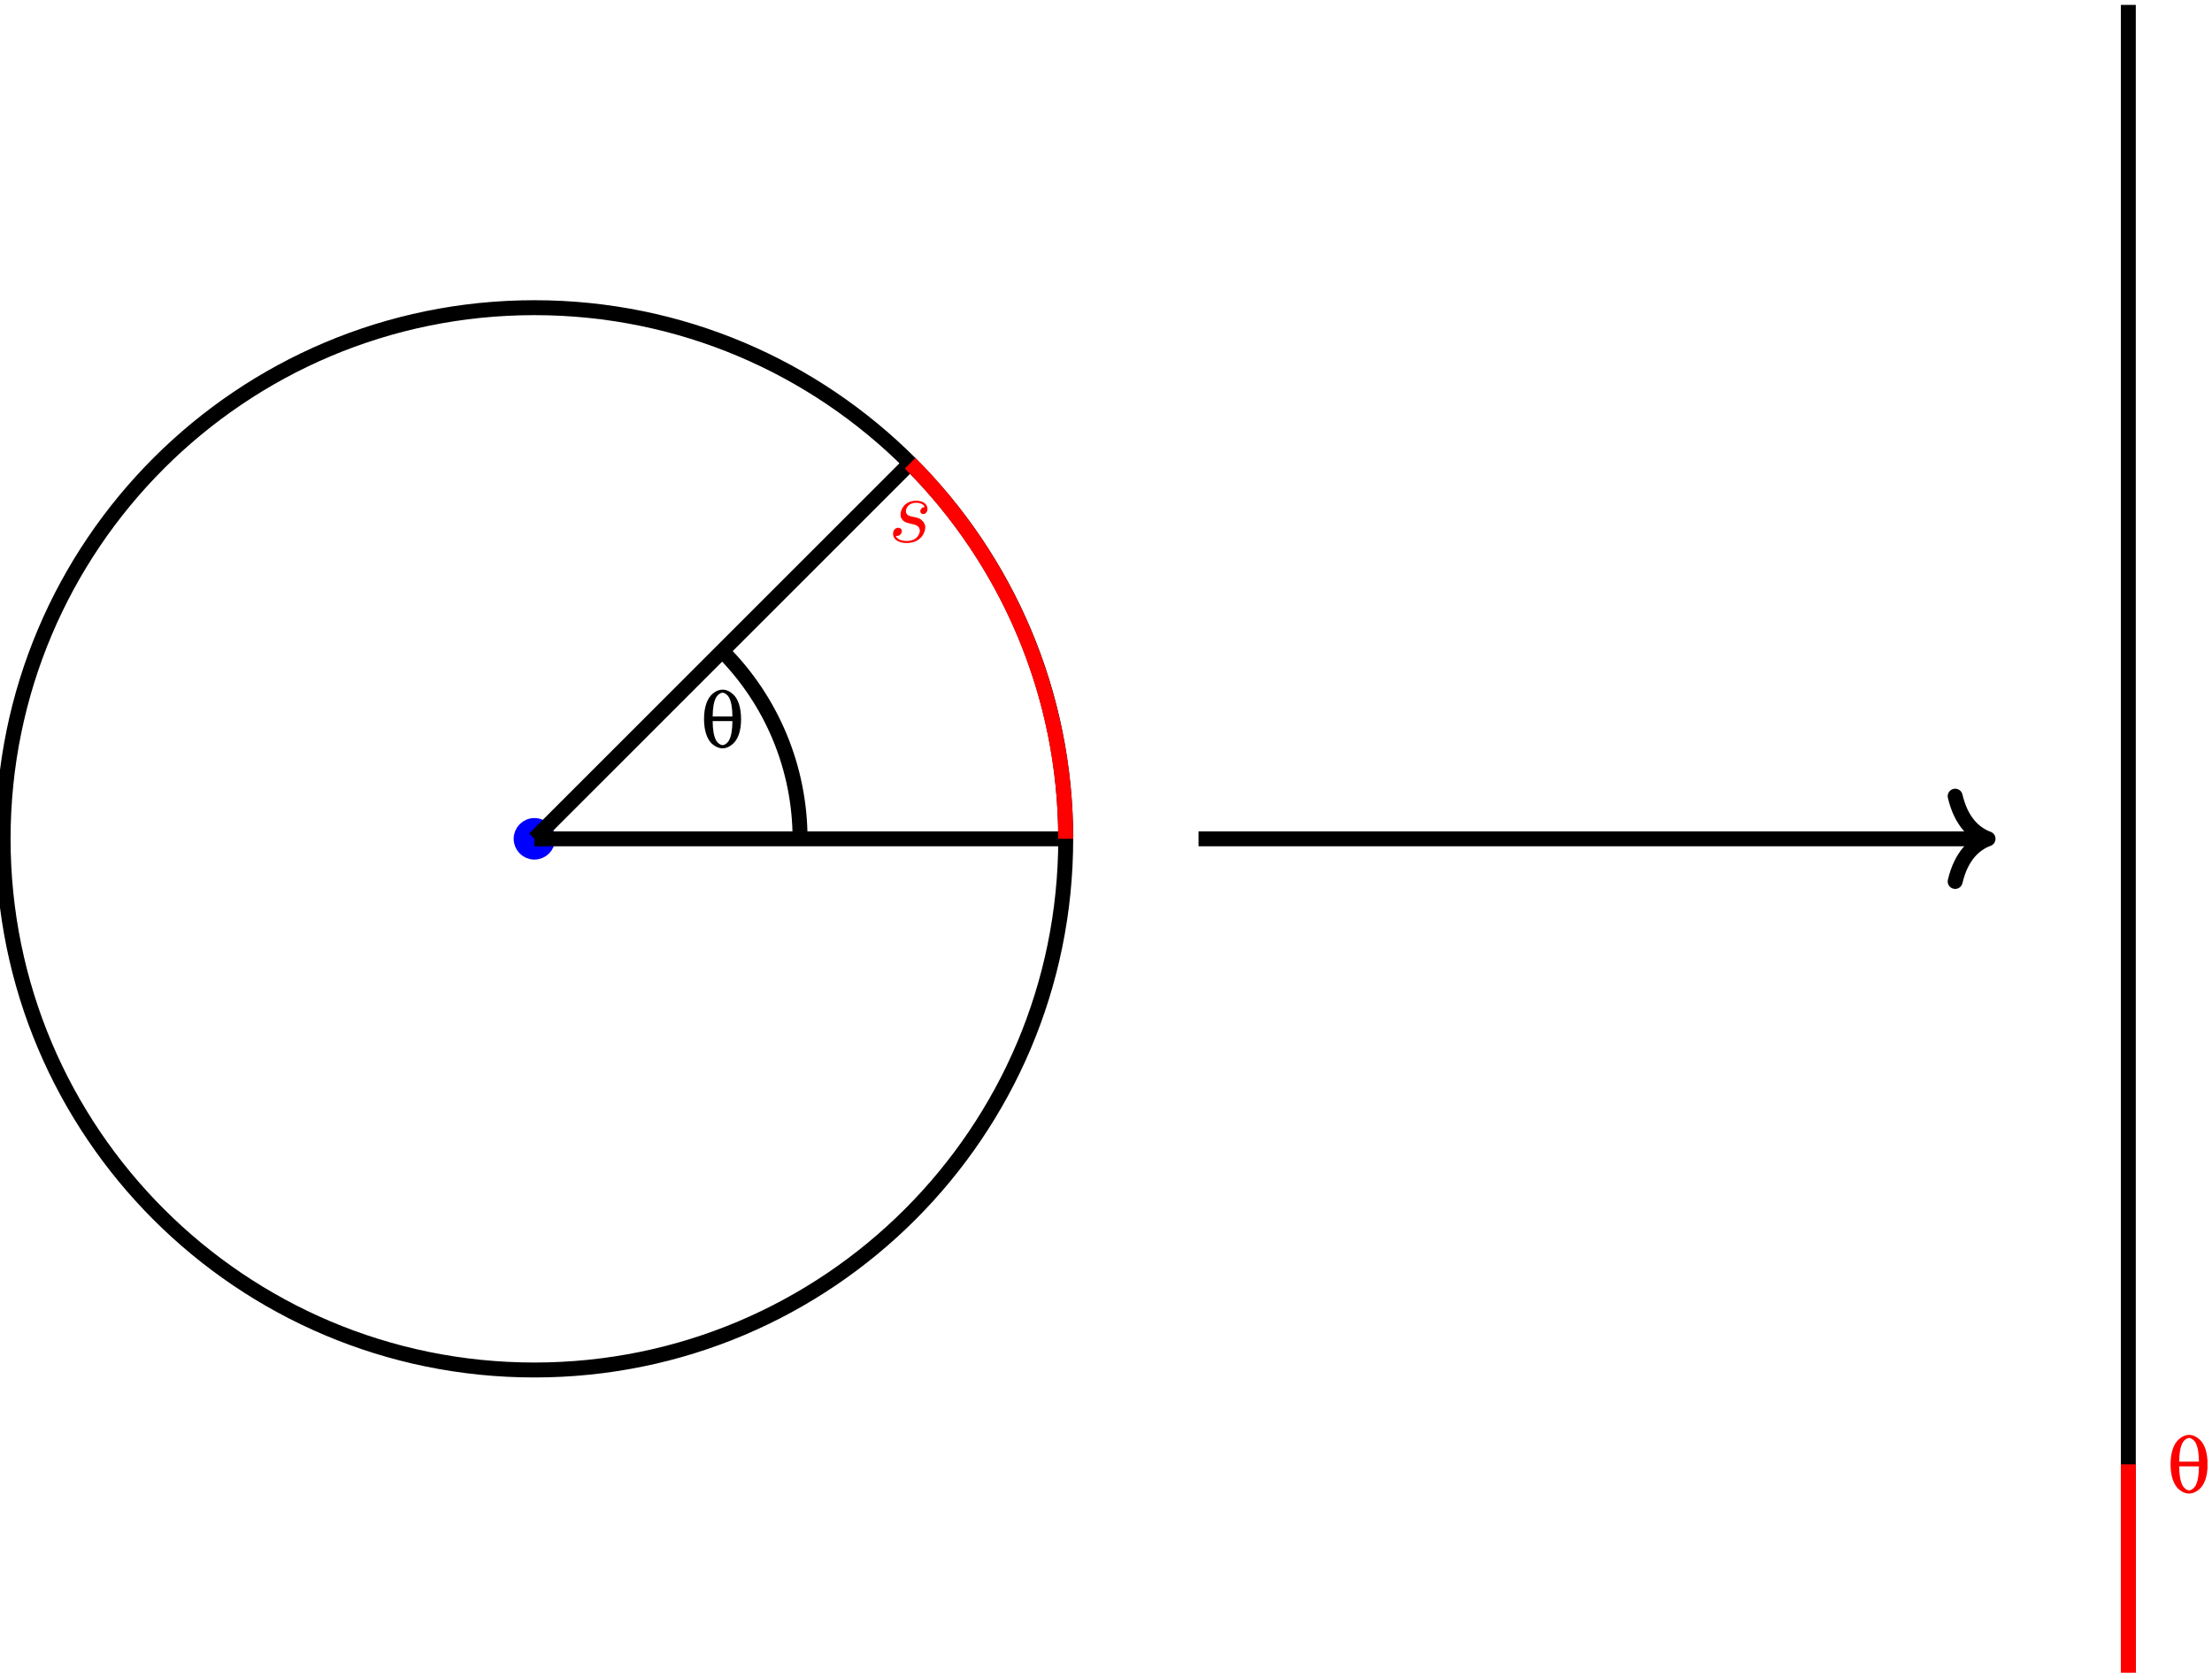
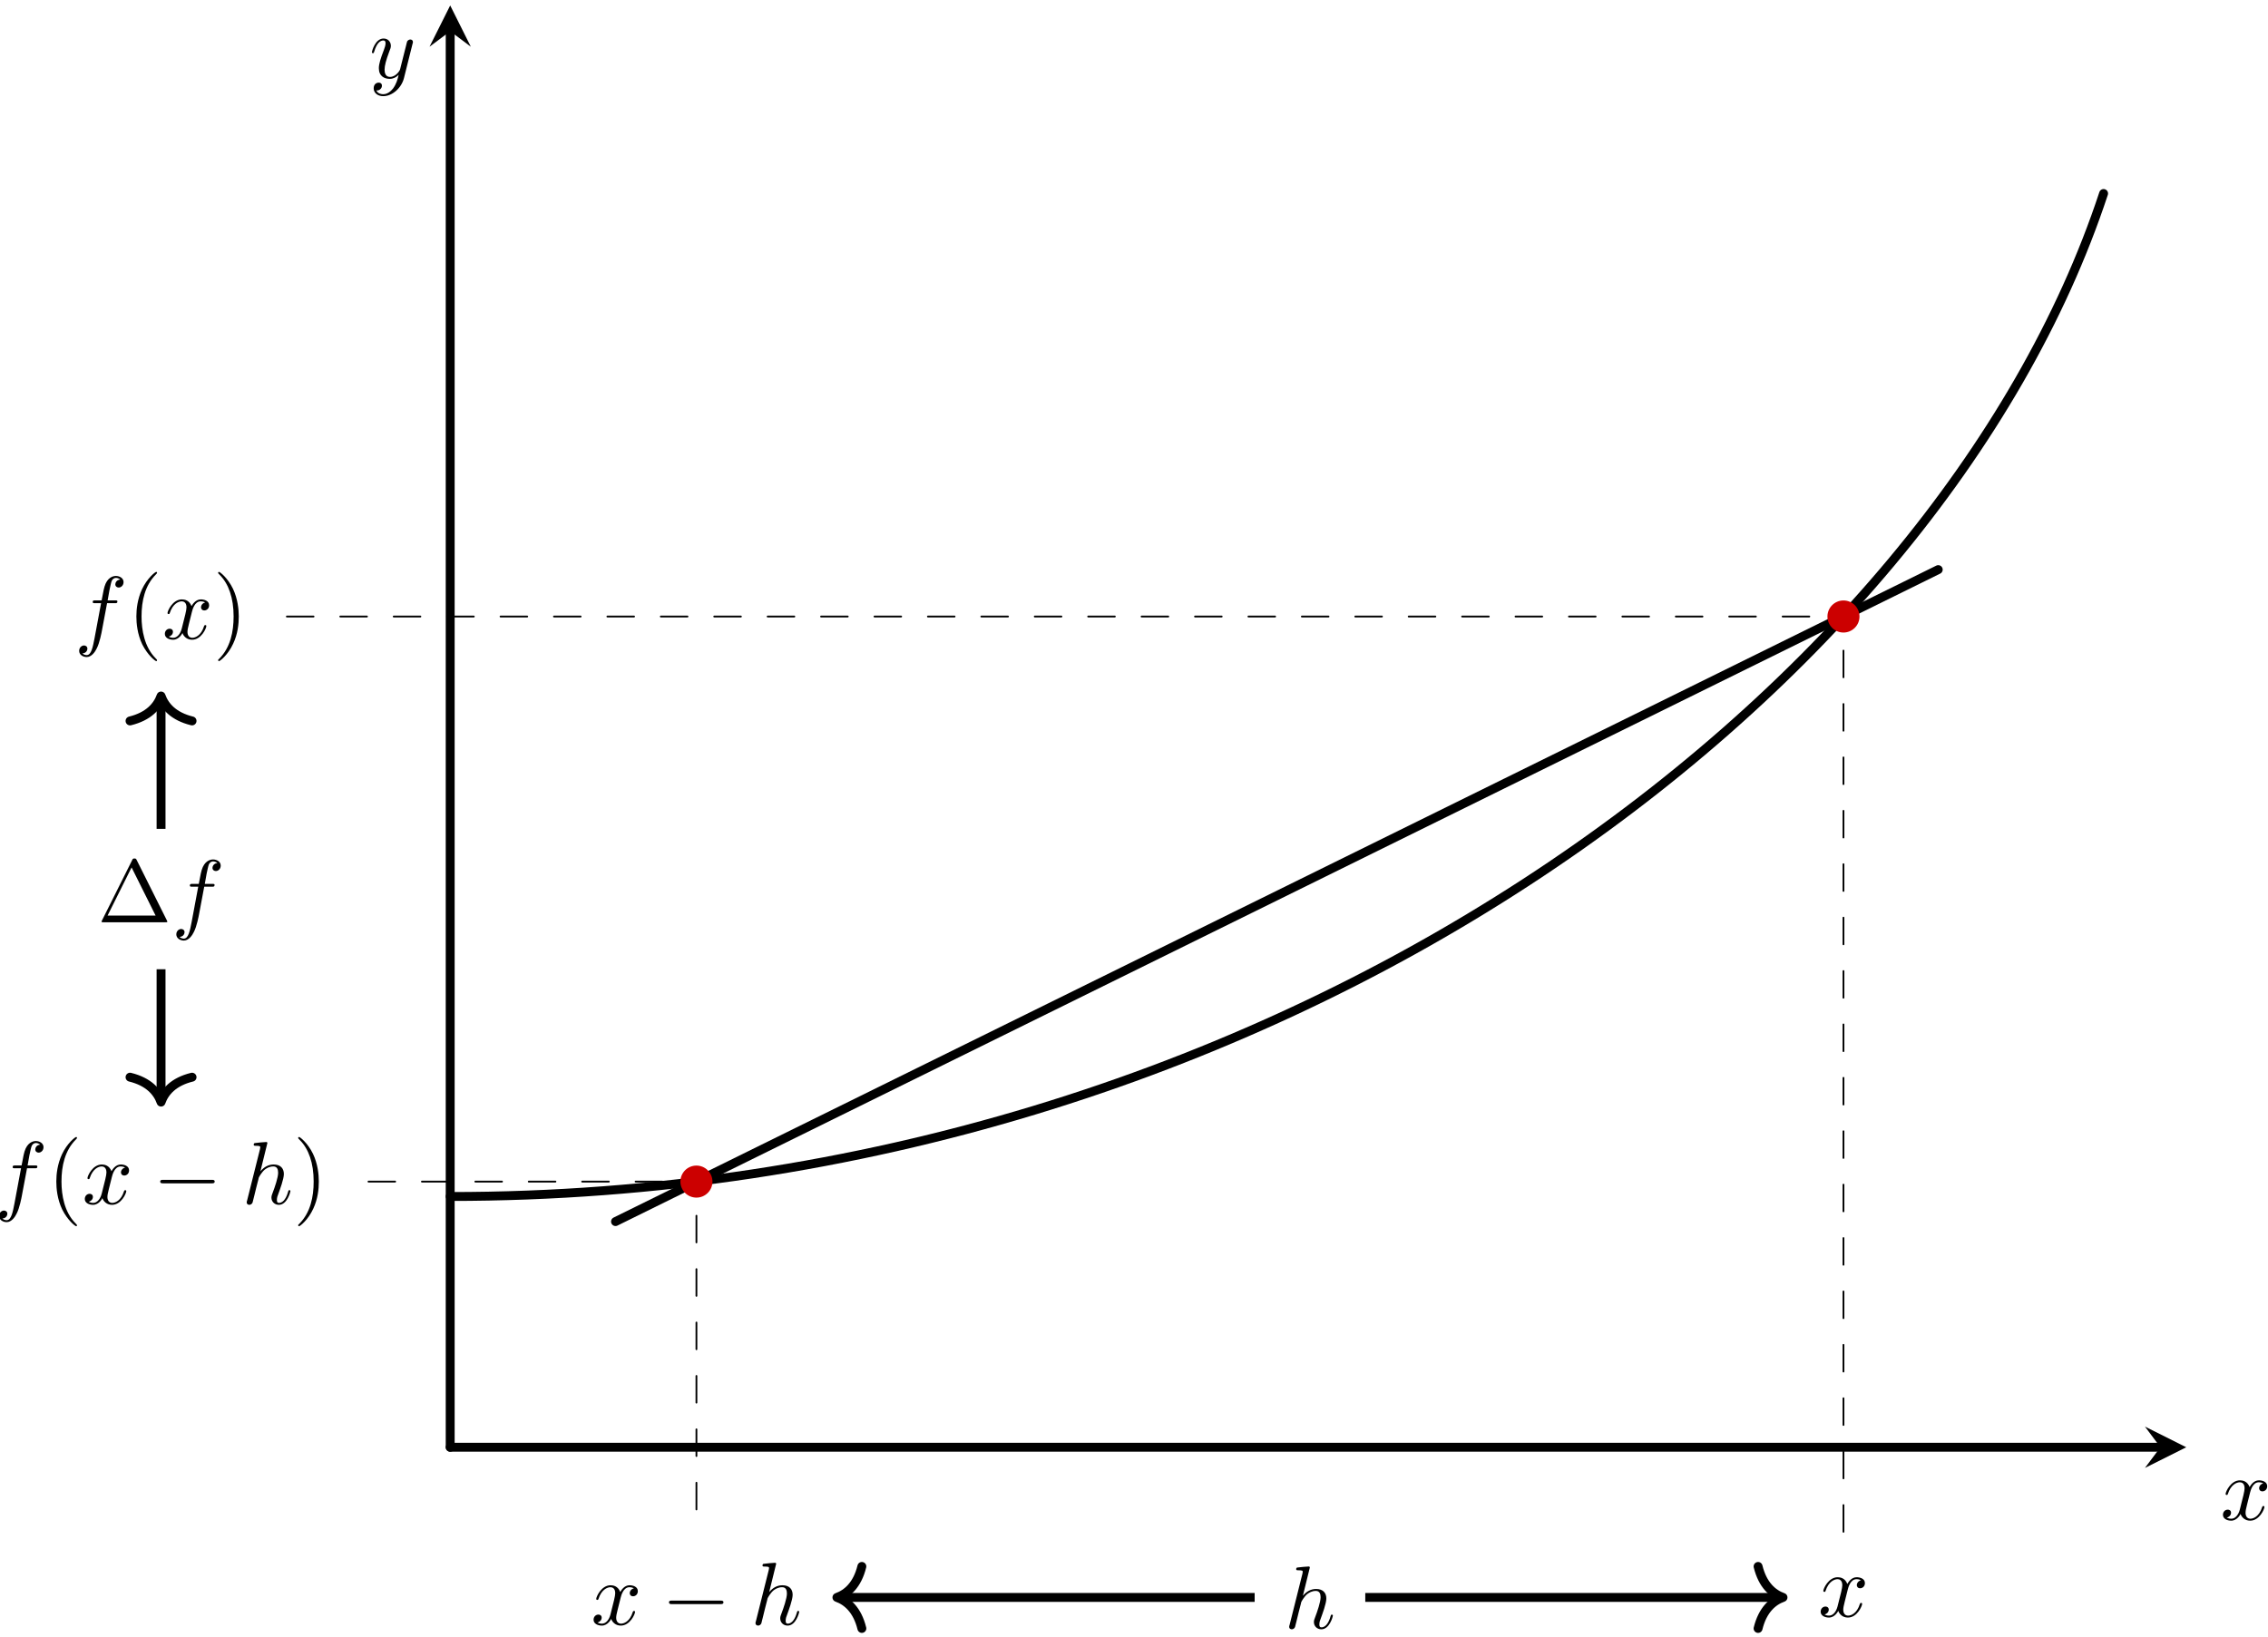
- <svg xmlns="http://www.w3.org/2000/svg" xmlns:xlink="http://www.w3.org/1999/xlink" width="236.034" height="179.038" viewBox="0 0 236.034 179.038">
+ <svg xmlns="http://www.w3.org/2000/svg" xmlns:xlink="http://www.w3.org/1999/xlink" width="253.8" height="183.196" viewBox="0 0 253.8 183.196">
  <defs>
    <g>
      <g id="glyph-0-0">
-         <path d="M 2.375 -6.156 C 2.016 -6.156 1.656 -6.016 1.328 -5.734 C 0.719 -5.234 0.391 -4.266 0.391 -3.016 C 0.391 -1.844 0.688 -0.922 1.203 -0.406 C 1.562 -0.078 1.984 0.109 2.375 0.109 C 2.719 0.109 3.062 -0.031 3.406 -0.312 C 4.016 -0.797 4.344 -1.766 4.344 -2.969 C 4.344 -4.203 4.062 -5.109 3.531 -5.625 C 3.172 -5.969 2.766 -6.156 2.375 -6.156 Z M 3.422 -2.797 C 3.406 -1.781 3.297 -1.188 3.047 -0.719 C 2.875 -0.438 2.594 -0.234 2.375 -0.234 C 2.141 -0.234 1.844 -0.453 1.688 -0.719 C 1.438 -1.188 1.328 -1.781 1.312 -2.797 Z M 1.312 -3.297 C 1.328 -4.281 1.438 -4.875 1.688 -5.344 C 1.844 -5.609 2.141 -5.828 2.375 -5.828 C 2.594 -5.828 2.891 -5.609 3.047 -5.344 C 3.297 -4.875 3.406 -4.281 3.422 -3.297 Z M 1.312 -3.297 " />
+         <path d="M 4.938 -1.422 C 4.938 -1.531 4.859 -1.531 4.828 -1.531 C 4.734 -1.531 4.719 -1.484 4.688 -1.422 C 4.359 -0.344 3.688 -0.109 3.375 -0.109 C 2.984 -0.109 2.828 -0.422 2.828 -0.766 C 2.828 -0.984 2.875 -1.203 2.984 -1.641 L 3.328 -3.016 C 3.391 -3.266 3.625 -4.188 4.312 -4.188 C 4.359 -4.188 4.609 -4.188 4.812 -4.062 C 4.531 -4 4.344 -3.766 4.344 -3.516 C 4.344 -3.359 4.453 -3.172 4.719 -3.172 C 4.938 -3.172 5.25 -3.344 5.25 -3.75 C 5.25 -4.266 4.672 -4.406 4.328 -4.406 C 3.75 -4.406 3.406 -3.875 3.281 -3.656 C 3.031 -4.312 2.5 -4.406 2.203 -4.406 C 1.172 -4.406 0.594 -3.125 0.594 -2.875 C 0.594 -2.766 0.719 -2.766 0.719 -2.766 C 0.797 -2.766 0.828 -2.797 0.844 -2.875 C 1.188 -3.938 1.844 -4.188 2.188 -4.188 C 2.375 -4.188 2.719 -4.094 2.719 -3.516 C 2.719 -3.203 2.547 -2.547 2.188 -1.141 C 2.031 -0.531 1.672 -0.109 1.234 -0.109 C 1.172 -0.109 0.953 -0.109 0.734 -0.234 C 0.984 -0.297 1.203 -0.5 1.203 -0.781 C 1.203 -1.047 0.984 -1.125 0.844 -1.125 C 0.531 -1.125 0.297 -0.875 0.297 -0.547 C 0.297 -0.094 0.781 0.109 1.219 0.109 C 1.891 0.109 2.25 -0.594 2.266 -0.641 C 2.391 -0.281 2.75 0.109 3.344 0.109 C 4.375 0.109 4.938 -1.172 4.938 -1.422 Z M 4.938 -1.422 " />
+       </g>
+       <g id="glyph-0-1">
+         <path d="M 5.438 -1.422 C 5.438 -1.531 5.359 -1.531 5.328 -1.531 C 5.219 -1.531 5.219 -1.5 5.172 -1.344 C 5.031 -0.812 4.703 -0.109 4.156 -0.109 C 3.984 -0.109 3.922 -0.203 3.922 -0.438 C 3.922 -0.688 4 -0.922 4.094 -1.141 C 4.25 -1.578 4.703 -2.766 4.703 -3.344 C 4.703 -3.984 4.312 -4.406 3.562 -4.406 C 2.938 -4.406 2.453 -4.094 2.078 -3.641 L 2.859 -6.812 C 2.859 -6.812 2.859 -6.922 2.734 -6.922 C 2.5 -6.922 1.781 -6.844 1.516 -6.812 C 1.438 -6.812 1.328 -6.797 1.328 -6.625 C 1.328 -6.5 1.422 -6.5 1.562 -6.5 C 2.047 -6.5 2.062 -6.438 2.062 -6.328 L 2.031 -6.125 L 0.594 -0.391 C 0.547 -0.25 0.547 -0.234 0.547 -0.172 C 0.547 0.062 0.75 0.109 0.844 0.109 C 1 0.109 1.156 -0.016 1.203 -0.156 L 1.391 -0.906 L 1.609 -1.797 C 1.672 -2.031 1.734 -2.25 1.781 -2.469 C 1.797 -2.531 1.891 -2.859 1.891 -2.922 C 1.922 -3.016 2.234 -3.562 2.578 -3.844 C 2.797 -4 3.094 -4.188 3.531 -4.188 C 3.953 -4.188 4.062 -3.844 4.062 -3.484 C 4.062 -2.953 3.688 -1.859 3.453 -1.25 C 3.375 -1.031 3.312 -0.906 3.312 -0.703 C 3.312 -0.234 3.672 0.109 4.141 0.109 C 5.078 0.109 5.438 -1.344 5.438 -1.422 Z M 5.438 -1.422 " />
+       </g>
+       <g id="glyph-0-2">
+         <path d="M 5.5 -6.344 C 5.5 -6.797 5.047 -7.031 4.641 -7.031 C 4.297 -7.031 3.672 -6.844 3.375 -5.859 C 3.312 -5.656 3.281 -5.547 3.047 -4.297 L 2.359 -4.297 C 2.156 -4.297 2.047 -4.297 2.047 -4.109 C 2.047 -3.984 2.141 -3.984 2.328 -3.984 L 2.984 -3.984 L 2.25 -0.047 C 2.062 0.922 1.891 1.828 1.375 1.828 C 1.328 1.828 1.094 1.828 0.891 1.641 C 1.359 1.609 1.453 1.25 1.453 1.109 C 1.453 0.875 1.266 0.75 1.078 0.75 C 0.812 0.75 0.531 0.984 0.531 1.359 C 0.531 1.797 0.969 2.047 1.375 2.047 C 1.922 2.047 2.328 1.453 2.5 1.078 C 2.828 0.453 3.047 -0.75 3.062 -0.828 L 3.656 -3.984 L 4.516 -3.984 C 4.719 -3.984 4.812 -3.984 4.812 -4.188 C 4.812 -4.297 4.719 -4.297 4.547 -4.297 L 3.719 -4.297 C 3.828 -4.875 3.812 -4.859 3.922 -5.438 C 3.969 -5.641 4.109 -6.344 4.172 -6.469 C 4.25 -6.656 4.422 -6.812 4.641 -6.812 C 4.672 -6.812 4.938 -6.812 5.125 -6.625 C 4.688 -6.594 4.578 -6.234 4.578 -6.094 C 4.578 -5.859 4.766 -5.734 4.953 -5.734 C 5.219 -5.734 5.5 -5.969 5.5 -6.344 Z M 5.5 -6.344 " />
+       </g>
+       <g id="glyph-0-3">
+         <path d="M 4.844 -3.797 C 4.891 -3.938 4.891 -3.953 4.891 -4.031 C 4.891 -4.203 4.75 -4.297 4.594 -4.297 C 4.5 -4.297 4.344 -4.234 4.25 -4.094 C 4.234 -4.031 4.141 -3.734 4.109 -3.547 L 3.906 -2.75 L 3.453 -0.953 C 3.422 -0.812 2.984 -0.109 2.328 -0.109 C 1.828 -0.109 1.719 -0.547 1.719 -0.922 C 1.719 -1.375 1.891 -2 2.219 -2.875 C 2.375 -3.281 2.422 -3.391 2.422 -3.594 C 2.422 -4.031 2.109 -4.406 1.609 -4.406 C 0.656 -4.406 0.297 -2.953 0.297 -2.875 C 0.297 -2.766 0.406 -2.766 0.406 -2.766 C 0.516 -2.766 0.516 -2.797 0.562 -2.953 C 0.844 -3.891 1.234 -4.188 1.578 -4.188 C 1.656 -4.188 1.828 -4.188 1.828 -3.875 C 1.828 -3.625 1.719 -3.359 1.656 -3.172 C 1.25 -2.109 1.078 -1.547 1.078 -1.078 C 1.078 -0.188 1.703 0.109 2.297 0.109 C 2.688 0.109 3.016 -0.062 3.297 -0.344 C 3.172 0.172 3.047 0.672 2.656 1.203 C 2.391 1.531 2.016 1.828 1.562 1.828 C 1.422 1.828 0.969 1.797 0.797 1.406 C 0.953 1.406 1.094 1.406 1.219 1.281 C 1.328 1.203 1.422 1.062 1.422 0.875 C 1.422 0.562 1.156 0.531 1.062 0.531 C 0.828 0.531 0.5 0.688 0.5 1.172 C 0.5 1.672 0.938 2.047 1.562 2.047 C 2.578 2.047 3.609 1.141 3.891 0.016 Z M 4.844 -3.797 " />
      </g>
      <g id="glyph-1-0">
-         <path d="M 3.953 -1.547 C 3.953 -1.906 3.766 -2.156 3.641 -2.266 C 3.375 -2.547 3.078 -2.609 2.641 -2.688 C 2.281 -2.766 1.891 -2.844 1.891 -3.297 C 1.891 -3.578 2.125 -4.188 3 -4.188 C 3.25 -4.188 3.75 -4.109 3.891 -3.734 C 3.625 -3.719 3.422 -3.5 3.422 -3.281 C 3.422 -3.141 3.516 -2.984 3.734 -2.984 C 3.953 -2.984 4.188 -3.156 4.188 -3.547 C 4.188 -4 3.766 -4.406 3 -4.406 C 1.688 -4.406 1.312 -3.391 1.312 -2.953 C 1.312 -2.172 2.047 -2.031 2.344 -1.969 C 2.859 -1.859 3.375 -1.75 3.375 -1.203 C 3.375 -0.953 3.156 -0.109 1.953 -0.109 C 1.812 -0.109 1.047 -0.109 0.812 -0.641 C 1.203 -0.594 1.453 -0.891 1.453 -1.172 C 1.453 -1.391 1.281 -1.516 1.078 -1.516 C 0.812 -1.516 0.516 -1.312 0.516 -0.859 C 0.516 -0.297 1.094 0.109 1.938 0.109 C 3.562 0.109 3.953 -1.094 3.953 -1.547 Z M 3.953 -1.547 " />
+         <path d="M 6.922 -2.5 C 6.922 -2.688 6.734 -2.688 6.594 -2.688 L 1.156 -2.688 C 1.016 -2.688 0.828 -2.688 0.828 -2.5 C 0.828 -2.297 1.016 -2.297 1.156 -2.297 L 6.594 -2.297 C 6.734 -2.297 6.922 -2.297 6.922 -2.5 Z M 6.922 -2.5 " />
+       </g>
+       <g id="glyph-2-0">
+         <path d="M 3.297 2.391 C 3.297 2.359 3.297 2.344 3.125 2.172 C 1.891 0.922 1.562 -0.969 1.562 -2.5 C 1.562 -4.234 1.938 -5.969 3.172 -7.203 C 3.297 -7.328 3.297 -7.344 3.297 -7.375 C 3.297 -7.453 3.266 -7.484 3.203 -7.484 C 3.094 -7.484 2.203 -6.797 1.609 -5.531 C 1.109 -4.438 0.984 -3.328 0.984 -2.5 C 0.984 -1.719 1.094 -0.516 1.641 0.625 C 2.25 1.844 3.094 2.5 3.203 2.5 C 3.266 2.5 3.297 2.469 3.297 2.391 Z M 3.297 2.391 " />
+       </g>
+       <g id="glyph-2-1">
+         <path d="M 2.875 -2.5 C 2.875 -3.266 2.766 -4.469 2.219 -5.609 C 1.625 -6.828 0.766 -7.484 0.672 -7.484 C 0.609 -7.484 0.562 -7.438 0.562 -7.375 C 0.562 -7.344 0.562 -7.328 0.75 -7.141 C 1.734 -6.156 2.297 -4.578 2.297 -2.5 C 2.297 -0.781 1.938 0.969 0.703 2.219 C 0.562 2.344 0.562 2.359 0.562 2.391 C 0.562 2.453 0.609 2.5 0.672 2.5 C 0.766 2.5 1.672 1.812 2.25 0.547 C 2.766 -0.547 2.875 -1.656 2.875 -2.5 Z M 2.875 -2.5 " />
+       </g>
+       <g id="glyph-2-2">
+         <path d="M 7.828 -0.078 C 7.828 -0.078 7.828 -0.109 7.781 -0.203 L 4.406 -6.953 C 4.344 -7.094 4.312 -7.141 4.141 -7.141 C 3.984 -7.141 3.953 -7.094 3.891 -6.953 L 0.516 -0.203 C 0.469 -0.109 0.469 -0.078 0.469 -0.078 C 0.469 0 0.531 0 0.688 0 L 7.609 0 C 7.766 0 7.828 0 7.828 -0.078 Z M 6.516 -0.75 L 1.141 -0.75 L 3.828 -6.141 Z M 6.516 -0.75 " />
      </g>
    </g>
    <clipPath id="clip-0">
-       <path clip-rule="nonzero" d="M 226 0 L 228 0 L 228 178.559 L 226 178.559 Z M 226 0 " />
+       <path clip-rule="nonzero" d="M 93 174 L 97 174 L 97 182.793 L 93 182.793 Z M 93 174 " />
    </clipPath>
    <clipPath id="clip-1">
-       <path clip-rule="nonzero" d="M 226 155 L 228 155 L 228 178.559 L 226 178.559 Z M 226 155 " />
+       <path clip-rule="nonzero" d="M 196 174 L 201 174 L 201 182.793 L 196 182.793 Z M 196 174 " />
    </clipPath>
    <clipPath id="clip-2">
-       <path clip-rule="nonzero" d="M 231 153 L 235.551 153 L 235.551 160 L 231 160 Z M 231 153 " />
+       <path clip-rule="nonzero" d="M 140 172 L 153 172 L 153 182.793 L 140 182.793 Z M 140 172 " />
+     </clipPath>
+     <clipPath id="clip-3">
+       <path clip-rule="nonzero" d="M 144 175 L 150 175 L 150 182.793 L 144 182.793 Z M 144 175 " />
+     </clipPath>
+     <clipPath id="clip-4">
+       <path clip-rule="nonzero" d="M 248 165 L 253.699 165 L 253.699 171 L 248 171 Z M 248 165 " />
    </clipPath>
  </defs>
-   <path fill-rule="nonzero" fill="rgb(0%, 0%, 100%)" fill-opacity="1" stroke-width="1.594" stroke-linecap="butt" stroke-linejoin="miter" stroke="rgb(0%, 0%, 100%)" stroke-opacity="1" stroke-miterlimit="10" d="M 1.416 0.001 C 1.416 0.782 0.784 1.419 -0.002 1.419 C -0.783 1.419 -1.416 0.782 -1.416 0.001 C -1.416 -0.784 -0.783 -1.417 -0.002 -1.417 C 0.784 -1.417 1.416 -0.784 1.416 0.001 Z M 1.416 0.001 " transform="matrix(1, 0, 0, -1, 57.025, 89.532)" />
-   <path fill="none" stroke-width="1.594" stroke-linecap="butt" stroke-linejoin="miter" stroke="rgb(0%, 0%, 0%)" stroke-opacity="1" stroke-miterlimit="10" d="M 56.694 0.001 C 56.694 31.313 31.311 56.692 -0.002 56.692 C -31.31 56.692 -56.693 31.313 -56.693 0.001 C -56.693 -31.312 -31.31 -56.695 -0.002 -56.695 C 31.311 -56.695 56.694 -31.312 56.694 0.001 Z M 56.694 0.001 " transform="matrix(1, 0, 0, -1, 57.025, 89.532)" />
-   <path fill="none" stroke-width="1.594" stroke-linecap="butt" stroke-linejoin="miter" stroke="rgb(0%, 0%, 0%)" stroke-opacity="1" stroke-miterlimit="10" d="M -0.002 0.001 L 40.08 40.083 " transform="matrix(1, 0, 0, -1, 57.025, 89.532)" />
-   <path fill="none" stroke-width="1.594" stroke-linecap="butt" stroke-linejoin="miter" stroke="rgb(0%, 0%, 0%)" stroke-opacity="1" stroke-miterlimit="10" d="M -0.002 0.001 L 56.694 0.001 " transform="matrix(1, 0, 0, -1, 57.025, 89.532)" />
-   <path fill="none" stroke-width="1.594" stroke-linecap="butt" stroke-linejoin="miter" stroke="rgb(0%, 0%, 0%)" stroke-opacity="1" stroke-miterlimit="10" d="M 28.346 0.001 C 28.346 7.516 25.358 14.727 20.045 20.044 " transform="matrix(1, 0, 0, -1, 57.025, 89.532)" />
+   <path fill="none" stroke-width="0.996" stroke-linecap="round" stroke-linejoin="round" stroke="rgb(0%, 0%, 0%)" stroke-opacity="1" stroke-miterlimit="10" d="M 0.001 0 L 191.384 0 " transform="matrix(1, 0, 0, -1, 50.378, 162.004)" />
+   <path fill-rule="nonzero" fill="rgb(0%, 0%, 0%)" fill-opacity="1" d="M 244.652 162.004 L 240.031 159.691 L 241.762 162.004 L 240.031 164.316 " />
+   <path fill="none" stroke-width="0.996" stroke-linecap="round" stroke-linejoin="round" stroke="rgb(0%, 0%, 0%)" stroke-opacity="1" stroke-miterlimit="10" d="M 0.001 0 L 0.001 158.508 " transform="matrix(1, 0, 0, -1, 50.378, 162.004)" />
+   <path fill-rule="nonzero" fill="rgb(0%, 0%, 0%)" fill-opacity="1" d="M 50.379 0.609 L 48.066 5.23 L 50.379 3.496 L 52.688 5.23 " />
+   <path fill="none" stroke-width="0.996" stroke-linecap="round" stroke-linejoin="round" stroke="rgb(0%, 0%, 0%)" stroke-opacity="1" stroke-miterlimit="10" d="M 0.001 28.07 C 92.513 28.07 166.52 84.207 185.024 140.344 " transform="matrix(1, 0, 0, -1, 50.378, 162.004)" />
+   <path fill="none" stroke-width="0.996" stroke-linecap="round" stroke-linejoin="round" stroke="rgb(0%, 0%, 0%)" stroke-opacity="1" stroke-miterlimit="10" d="M 18.501 25.262 C 18.501 25.262 166.52 98.242 166.52 98.242 " transform="matrix(1, 0, 0, -1, 50.378, 162.004)" />
+   <path fill-rule="nonzero" fill="rgb(79.999%, 0%, 0%)" fill-opacity="1" d="M 79.727 132.266 C 79.727 131.277 78.922 130.473 77.934 130.473 C 76.941 130.473 76.141 131.277 76.141 132.266 C 76.141 133.258 76.941 134.059 77.934 134.059 C 78.922 134.059 79.727 133.258 79.727 132.266 Z M 208.086 69.012 C 208.086 68.02 207.281 67.215 206.293 67.215 C 205.301 67.215 204.5 68.02 204.5 69.012 C 204.5 70 205.301 70.805 206.293 70.805 C 207.281 70.805 208.086 70 208.086 69.012 Z M 208.086 69.012 " />
  <g fill="rgb(0%, 0%, 0%)" fill-opacity="1">
-     <use xlink:href="#glyph-0-0" x="74.733" y="79.765" />
+     <use xlink:href="#glyph-0-0" x="66.127" y="181.858" />
  </g>
-   <path fill="none" stroke-width="1.594" stroke-linecap="butt" stroke-linejoin="miter" stroke="rgb(100%, 0%, 0%)" stroke-opacity="1" stroke-miterlimit="10" d="M 56.694 0.001 C 56.694 15.032 50.717 29.458 40.088 40.087 " transform="matrix(1, 0, 0, -1, 57.025, 89.532)" />
-   <g fill="rgb(100%, 0%, 0%)" fill-opacity="1">
-     <use xlink:href="#glyph-1-0" x="94.778" y="57.851" />
+   <g fill="rgb(0%, 0%, 0%)" fill-opacity="1">
+     <use xlink:href="#glyph-1-0" x="74.035" y="181.858" />
  </g>
+   <g fill="rgb(0%, 0%, 0%)" fill-opacity="1">
+     <use xlink:href="#glyph-0-1" x="83.998" y="181.858" />
+   </g>
+   <g fill="rgb(0%, 0%, 0%)" fill-opacity="1">
+     <use xlink:href="#glyph-0-0" x="203.443" y="180.959" />
+   </g>
+   <path fill="none" stroke-width="0.199" stroke-linecap="round" stroke-linejoin="round" stroke="rgb(0%, 0%, 0%)" stroke-opacity="1" stroke-dasharray="2.989 2.989" stroke-miterlimit="10" d="M 27.556 25.918 L 27.556 -9.516 " transform="matrix(1, 0, 0, -1, 50.378, 162.004)" />
+   <path fill="none" stroke-width="0.199" stroke-linecap="round" stroke-linejoin="round" stroke="rgb(0%, 0%, 0%)" stroke-opacity="1" stroke-dasharray="2.989 2.989" stroke-miterlimit="10" d="M 155.915 89.176 L 155.915 -11.246 " transform="matrix(1, 0, 0, -1, 50.378, 162.004)" />
+   <g fill="rgb(0%, 0%, 0%)" fill-opacity="1">
+     <use xlink:href="#glyph-0-2" x="-0.631" y="134.758" />
+   </g>
+   <g fill="rgb(0%, 0%, 0%)" fill-opacity="1">
+     <use xlink:href="#glyph-2-0" x="5.318" y="134.758" />
+   </g>
+   <g fill="rgb(0%, 0%, 0%)" fill-opacity="1">
+     <use xlink:href="#glyph-0-0" x="9.193" y="134.758" />
+   </g>
+   <g fill="rgb(0%, 0%, 0%)" fill-opacity="1">
+     <use xlink:href="#glyph-1-0" x="17.101" y="134.758" />
+   </g>
+   <g fill="rgb(0%, 0%, 0%)" fill-opacity="1">
+     <use xlink:href="#glyph-0-1" x="27.063" y="134.758" />
+   </g>
+   <g fill="rgb(0%, 0%, 0%)" fill-opacity="1">
+     <use xlink:href="#glyph-2-1" x="32.803" y="134.758" />
+   </g>
+   <g fill="rgb(0%, 0%, 0%)" fill-opacity="1">
+     <use xlink:href="#glyph-0-2" x="8.327" y="71.502" />
+   </g>
+   <g fill="rgb(0%, 0%, 0%)" fill-opacity="1">
+     <use xlink:href="#glyph-2-0" x="14.277" y="71.502" />
+   </g>
+   <g fill="rgb(0%, 0%, 0%)" fill-opacity="1">
+     <use xlink:href="#glyph-0-0" x="18.151" y="71.502" />
+   </g>
+   <g fill="rgb(0%, 0%, 0%)" fill-opacity="1">
+     <use xlink:href="#glyph-2-1" x="23.845" y="71.502" />
+   </g>
+   <path fill="none" stroke-width="0.199" stroke-linecap="round" stroke-linejoin="round" stroke="rgb(0%, 0%, 0%)" stroke-opacity="1" stroke-dasharray="2.989 2.989" stroke-miterlimit="10" d="M 23.735 29.738 L -10.28 29.738 " transform="matrix(1, 0, 0, -1, 50.378, 162.004)" />
+   <path fill="none" stroke-width="0.199" stroke-linecap="round" stroke-linejoin="round" stroke="rgb(0%, 0%, 0%)" stroke-opacity="1" stroke-dasharray="2.989 2.989" stroke-miterlimit="10" d="M 152.095 92.992 L -19.237 92.992 " transform="matrix(1, 0, 0, -1, 50.378, 162.004)" />
+   <path fill="none" stroke-width="0.996" stroke-linecap="round" stroke-linejoin="round" stroke="rgb(0%, 0%, 0%)" stroke-opacity="1" stroke-miterlimit="10" d="M 43.778 -16.808 L 148.649 -16.808 " transform="matrix(1, 0, 0, -1, 50.378, 162.004)" />
  <g clip-path="url(#clip-0)">
-     <path fill="none" stroke-width="1.594" stroke-linecap="butt" stroke-linejoin="miter" stroke="rgb(0%, 0%, 0%)" stroke-opacity="1" stroke-miterlimit="10" d="M 170.08 -89.007 L 170.08 89.009 " transform="matrix(1, 0, 0, -1, 57.025, 89.532)" />
+     <path fill="none" stroke-width="0.996" stroke-linecap="round" stroke-linejoin="round" stroke="rgb(0%, 0%, 0%)" stroke-opacity="1" stroke-miterlimit="10" d="M -2.789 3.471 C -2.281 1.389 -1.144 0.405 0 -0.001 C -1.144 -0.404 -2.281 -1.388 -2.789 -3.47 " transform="matrix(-1, 0, 0, 1, 93.6566, 178.8137)" />
  </g>
  <g clip-path="url(#clip-1)">
-     <path fill="none" stroke-width="1.594" stroke-linecap="butt" stroke-linejoin="miter" stroke="rgb(100%, 0%, 0%)" stroke-opacity="1" stroke-miterlimit="10" d="M 170.08 -89.007 L 170.08 -66.757 " transform="matrix(1, 0, 0, -1, 57.025, 89.532)" />
+     <path fill="none" stroke-width="0.996" stroke-linecap="round" stroke-linejoin="round" stroke="rgb(0%, 0%, 0%)" stroke-opacity="1" stroke-miterlimit="10" d="M -2.789 3.47 C -2.281 1.388 -1.144 0.404 0 0.001 C -1.144 -0.405 -2.281 -1.389 -2.789 -3.471 " transform="matrix(1, 0, 0, -1, 199.5269, 178.8137)" />
  </g>
  <g clip-path="url(#clip-2)">
-     <g fill="rgb(100%, 0%, 0%)" fill-opacity="1">
-       <use xlink:href="#glyph-0-0" x="231.221" y="159.309" />
+     <path fill-rule="nonzero" fill="rgb(100%, 100%, 100%)" fill-opacity="1" d="M 140.402 185.594 L 152.781 185.594 L 152.781 172.035 L 140.402 172.035 Z M 140.402 185.594 " />
+   </g>
+   <g clip-path="url(#clip-3)">
+     <g fill="rgb(0%, 0%, 0%)" fill-opacity="1">
+       <use xlink:href="#glyph-0-1" x="143.72" y="182.273" />
    </g>
  </g>
-   <path fill="none" stroke-width="1.594" stroke-linecap="butt" stroke-linejoin="miter" stroke="rgb(0%, 0%, 0%)" stroke-opacity="1" stroke-miterlimit="10" d="M 70.866 0.001 L 154.315 0.001 " transform="matrix(1, 0, 0, -1, 57.025, 89.532)" />
-   <path fill="none" stroke-width="1.594" stroke-linecap="round" stroke-linejoin="round" stroke="rgb(0%, 0%, 0%)" stroke-opacity="1" stroke-miterlimit="10" d="M -3.507 4.552 C -2.866 1.821 -1.44 0.532 0.001 0.001 C -1.44 -0.53 -2.866 -1.82 -3.507 -4.55 " transform="matrix(1, 0, 0, -1, 212.1354, 89.532)" />
+   <path fill="none" stroke-width="0.996" stroke-linecap="round" stroke-linejoin="round" stroke="rgb(0%, 0%, 0%)" stroke-opacity="1" stroke-miterlimit="10" d="M -32.355 39.137 L -32.355 83.598 " transform="matrix(1, 0, 0, -1, 50.378, 162.004)" />
+   <path fill="none" stroke-width="0.996" stroke-linecap="round" stroke-linejoin="round" stroke="rgb(0%, 0%, 0%)" stroke-opacity="1" stroke-miterlimit="10" d="M -2.789 3.469 C -2.281 1.387 -1.145 0.407 0 0 C -1.145 -0.406 -2.281 -1.39 -2.789 -3.472 " transform="matrix(0, 1, 1, 0, 18.02302, 123.3672)" />
+   <path fill="none" stroke-width="0.996" stroke-linecap="round" stroke-linejoin="round" stroke="rgb(0%, 0%, 0%)" stroke-opacity="1" stroke-miterlimit="10" d="M -2.79 3.472 C -2.282 1.39 -1.145 0.406 -0.001 -0 C -1.145 -0.407 -2.282 -1.387 -2.79 -3.469 " transform="matrix(0, -1, -1, 0, 18.02302, 77.90961)" />
+   <path fill-rule="nonzero" fill="rgb(100%, 100%, 100%)" fill-opacity="1" d="M 7.578 108.496 L 28.469 108.496 L 28.469 92.781 L 7.578 92.781 Z M 7.578 108.496 " />
+   <g fill="rgb(0%, 0%, 0%)" fill-opacity="1">
+     <use xlink:href="#glyph-2-2" x="10.897" y="103.238" />
+   </g>
+   <g fill="rgb(0%, 0%, 0%)" fill-opacity="1">
+     <use xlink:href="#glyph-0-2" x="19.199" y="103.238" />
+   </g>
+   <g clip-path="url(#clip-4)">
+     <g fill="rgb(0%, 0%, 0%)" fill-opacity="1">
+       <use xlink:href="#glyph-0-0" x="248.461" y="170.112" />
+     </g>
+   </g>
+   <g fill="rgb(0%, 0%, 0%)" fill-opacity="1">
+     <use xlink:href="#glyph-0-3" x="41.317" y="8.718" />
+   </g>
</svg>
